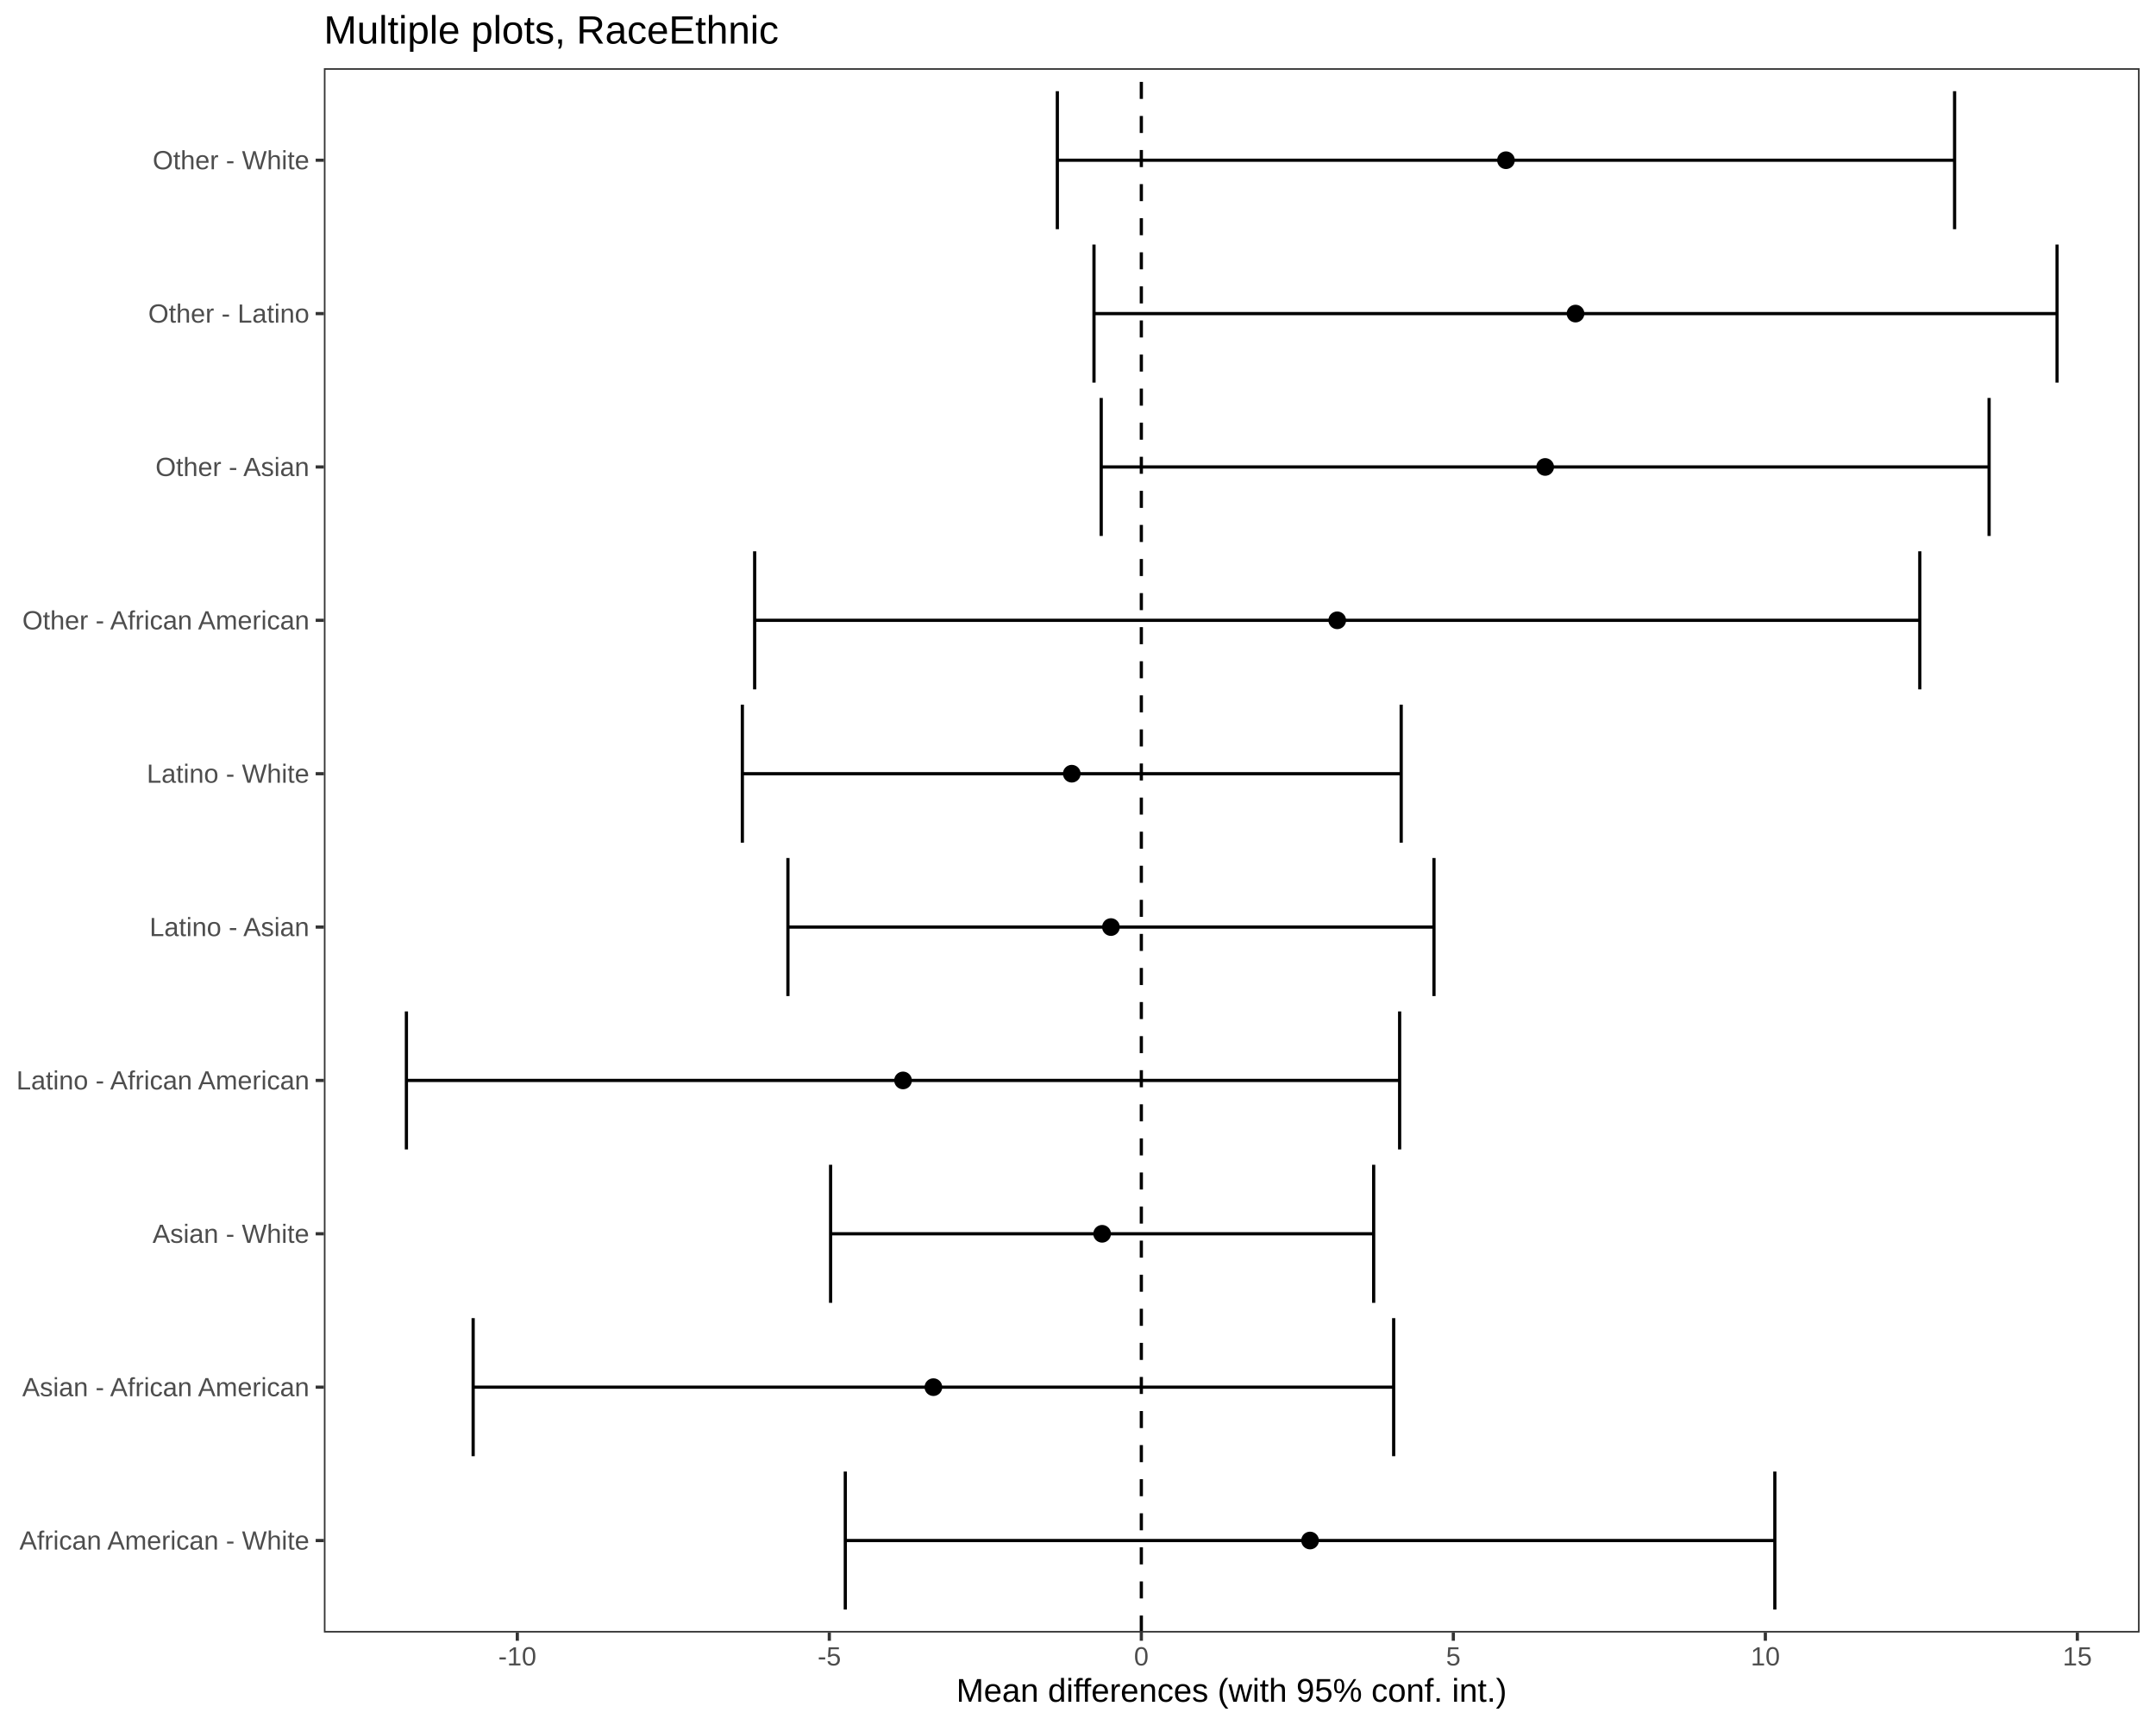
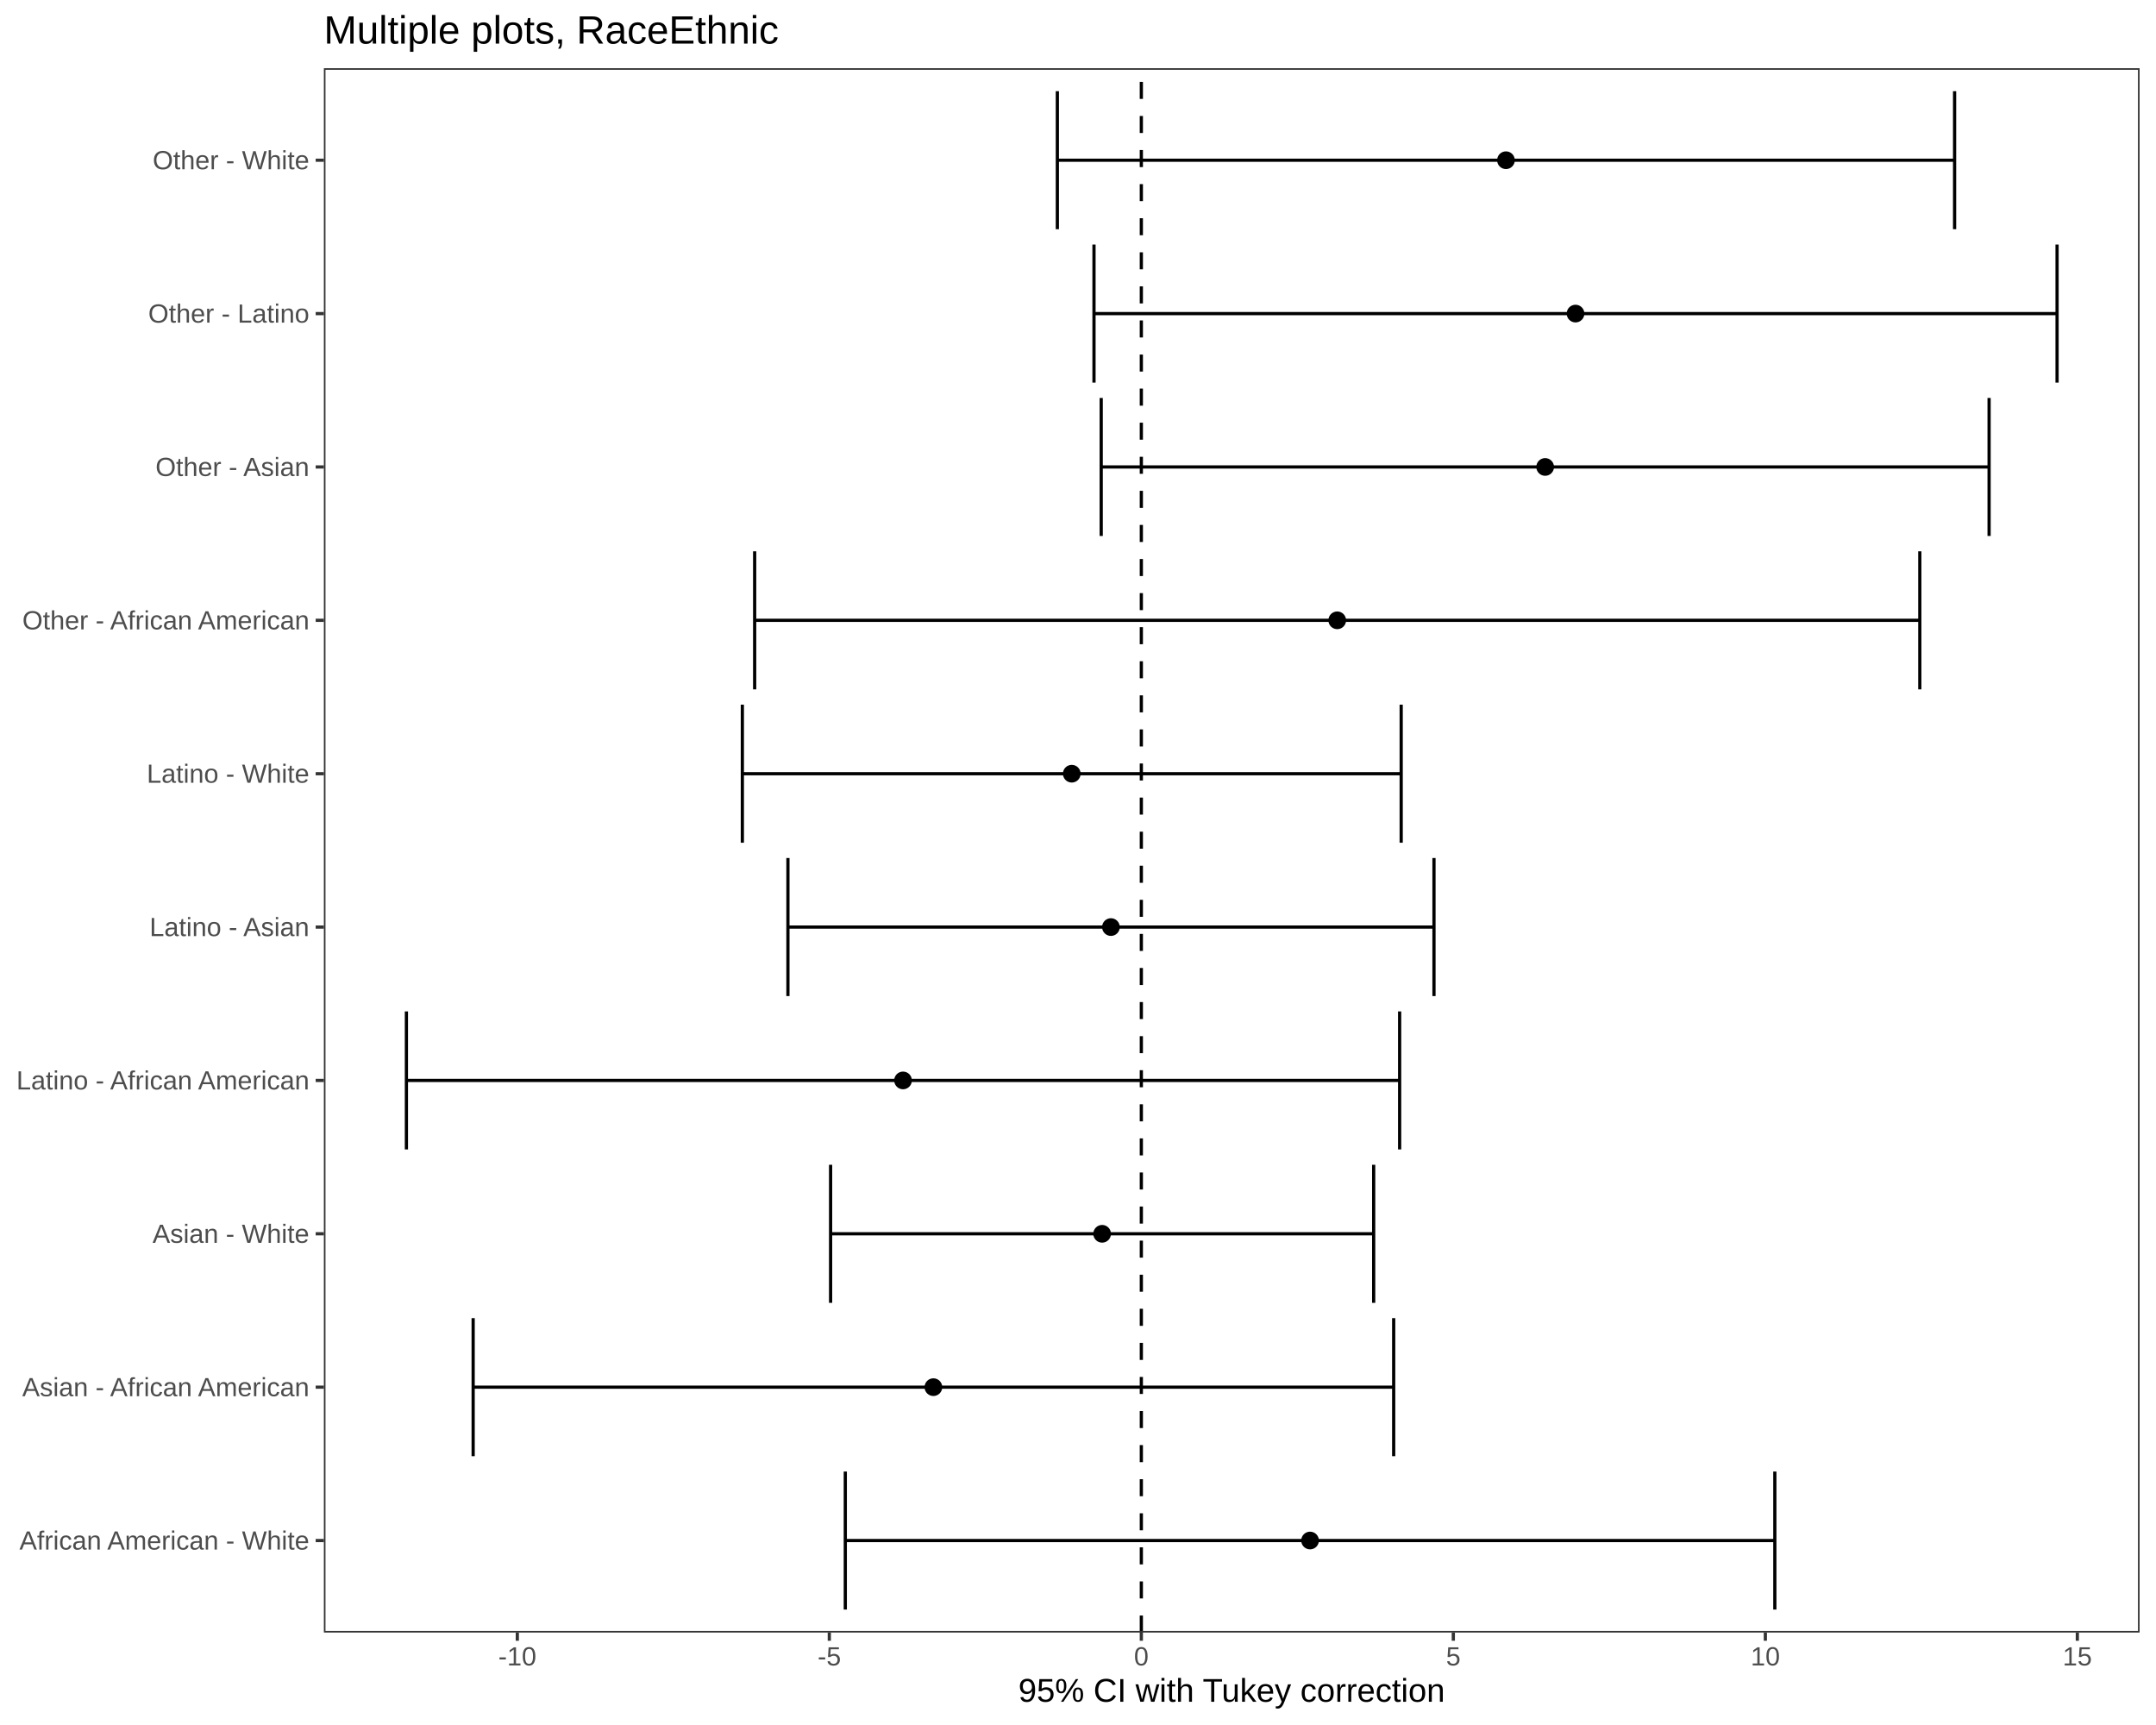
<svg xmlns="http://www.w3.org/2000/svg" viewBox="0 0 720.00 576.00">
  <defs>
    <style type="text/css">
    line, polyline, polygon, path, rect, circle {
      fill: none;
      stroke: #000000;
      stroke-linecap: round;
      stroke-linejoin: round;
      stroke-miterlimit: 10.00;
    }
  </style>
  </defs>
  <rect width="100%" height="100%" style="stroke: none; fill: #FFFFFF;" />
  <rect x="0.00" y="0.00" width="720.00" height="576.00" style="stroke-width: 1.07; stroke: #FFFFFF; fill: #FFFFFF;" />
  <defs>
    <clipPath id="cpMTA4LjE2fDcxNC41Mnw1NDUuMTN8MjIuNzc=">
      <rect x="108.16" y="22.77" width="606.36" height="522.36" />
    </clipPath>
  </defs>
  <rect x="108.16" y="22.77" width="606.36" height="522.36" style="stroke-width: 1.07; stroke: none; fill: #FFFFFF;" clip-path="url(#cpMTA4LjE2fDcxNC41Mnw1NDUuMTN8MjIuNzc=)" />
  <circle cx="437.50" cy="514.40" r="1.95pt" style="stroke-width: 0.71; fill: #000000;" clip-path="url(#cpMTA4LjE2fDcxNC41Mnw1NDUuMTN8MjIuNzc=)" />
  <circle cx="368.06" cy="411.98" r="1.95pt" style="stroke-width: 0.71; fill: #000000;" clip-path="url(#cpMTA4LjE2fDcxNC41Mnw1NDUuMTN8MjIuNzc=)" />
  <circle cx="357.92" cy="258.35" r="1.95pt" style="stroke-width: 0.71; fill: #000000;" clip-path="url(#cpMTA4LjE2fDcxNC41Mnw1NDUuMTN8MjIuNzc=)" />
  <circle cx="502.92" cy="53.50" r="1.95pt" style="stroke-width: 0.71; fill: #000000;" clip-path="url(#cpMTA4LjE2fDcxNC41Mnw1NDUuMTN8MjIuNzc=)" />
  <circle cx="311.71" cy="463.19" r="1.95pt" style="stroke-width: 0.71; fill: #000000;" clip-path="url(#cpMTA4LjE2fDcxNC41Mnw1NDUuMTN8MjIuNzc=)" />
  <circle cx="301.57" cy="360.77" r="1.95pt" style="stroke-width: 0.71; fill: #000000;" clip-path="url(#cpMTA4LjE2fDcxNC41Mnw1NDUuMTN8MjIuNzc=)" />
  <circle cx="446.57" cy="207.13" r="1.95pt" style="stroke-width: 0.71; fill: #000000;" clip-path="url(#cpMTA4LjE2fDcxNC41Mnw1NDUuMTN8MjIuNzc=)" />
  <circle cx="371.00" cy="309.56" r="1.95pt" style="stroke-width: 0.71; fill: #000000;" clip-path="url(#cpMTA4LjE2fDcxNC41Mnw1NDUuMTN8MjIuNzc=)" />
  <circle cx="516.01" cy="155.92" r="1.95pt" style="stroke-width: 0.71; fill: #000000;" clip-path="url(#cpMTA4LjE2fDcxNC41Mnw1NDUuMTN8MjIuNzc=)" />
  <circle cx="526.15" cy="104.71" r="1.95pt" style="stroke-width: 0.71; fill: #000000;" clip-path="url(#cpMTA4LjE2fDcxNC41Mnw1NDUuMTN8MjIuNzc=)" />
  <polyline points="592.71,537.45 592.71,491.36 " style="stroke-width: 1.07; stroke-linecap: butt;" clip-path="url(#cpMTA4LjE2fDcxNC41Mnw1NDUuMTN8MjIuNzc=)" />
  <polyline points="592.71,514.40 282.29,514.40 " style="stroke-width: 1.07; stroke-linecap: butt;" clip-path="url(#cpMTA4LjE2fDcxNC41Mnw1NDUuMTN8MjIuNzc=)" />
  <polyline points="282.29,537.45 282.29,491.36 " style="stroke-width: 1.07; stroke-linecap: butt;" clip-path="url(#cpMTA4LjE2fDcxNC41Mnw1NDUuMTN8MjIuNzc=)" />
  <polyline points="458.74,435.03 458.74,388.93 " style="stroke-width: 1.07; stroke-linecap: butt;" clip-path="url(#cpMTA4LjE2fDcxNC41Mnw1NDUuMTN8MjIuNzc=)" />
  <polyline points="458.74,411.98 277.38,411.98 " style="stroke-width: 1.07; stroke-linecap: butt;" clip-path="url(#cpMTA4LjE2fDcxNC41Mnw1NDUuMTN8MjIuNzc=)" />
  <polyline points="277.38,435.03 277.38,388.93 " style="stroke-width: 1.07; stroke-linecap: butt;" clip-path="url(#cpMTA4LjE2fDcxNC41Mnw1NDUuMTN8MjIuNzc=)" />
  <polyline points="467.93,281.39 467.93,235.30 " style="stroke-width: 1.07; stroke-linecap: butt;" clip-path="url(#cpMTA4LjE2fDcxNC41Mnw1NDUuMTN8MjIuNzc=)" />
  <polyline points="467.93,258.35 247.91,258.35 " style="stroke-width: 1.07; stroke-linecap: butt;" clip-path="url(#cpMTA4LjE2fDcxNC41Mnw1NDUuMTN8MjIuNzc=)" />
  <polyline points="247.91,281.39 247.91,235.30 " style="stroke-width: 1.07; stroke-linecap: butt;" clip-path="url(#cpMTA4LjE2fDcxNC41Mnw1NDUuMTN8MjIuNzc=)" />
  <polyline points="652.74,76.54 652.74,30.45 " style="stroke-width: 1.07; stroke-linecap: butt;" clip-path="url(#cpMTA4LjE2fDcxNC41Mnw1NDUuMTN8MjIuNzc=)" />
  <polyline points="652.74,53.50 353.10,53.50 " style="stroke-width: 1.07; stroke-linecap: butt;" clip-path="url(#cpMTA4LjE2fDcxNC41Mnw1NDUuMTN8MjIuNzc=)" />
  <polyline points="353.10,76.54 353.10,30.45 " style="stroke-width: 1.07; stroke-linecap: butt;" clip-path="url(#cpMTA4LjE2fDcxNC41Mnw1NDUuMTN8MjIuNzc=)" />
  <polyline points="465.42,486.24 465.42,440.15 " style="stroke-width: 1.07; stroke-linecap: butt;" clip-path="url(#cpMTA4LjE2fDcxNC41Mnw1NDUuMTN8MjIuNzc=)" />
  <polyline points="465.42,463.19 158.01,463.19 " style="stroke-width: 1.07; stroke-linecap: butt;" clip-path="url(#cpMTA4LjE2fDcxNC41Mnw1NDUuMTN8MjIuNzc=)" />
  <polyline points="158.01,486.24 158.01,440.15 " style="stroke-width: 1.07; stroke-linecap: butt;" clip-path="url(#cpMTA4LjE2fDcxNC41Mnw1NDUuMTN8MjIuNzc=)" />
  <polyline points="467.41,383.81 467.41,337.72 " style="stroke-width: 1.07; stroke-linecap: butt;" clip-path="url(#cpMTA4LjE2fDcxNC41Mnw1NDUuMTN8MjIuNzc=)" />
  <polyline points="467.41,360.77 135.72,360.77 " style="stroke-width: 1.07; stroke-linecap: butt;" clip-path="url(#cpMTA4LjE2fDcxNC41Mnw1NDUuMTN8MjIuNzc=)" />
  <polyline points="135.72,383.81 135.72,337.72 " style="stroke-width: 1.07; stroke-linecap: butt;" clip-path="url(#cpMTA4LjE2fDcxNC41Mnw1NDUuMTN8MjIuNzc=)" />
  <polyline points="641.12,230.18 641.12,184.09 " style="stroke-width: 1.07; stroke-linecap: butt;" clip-path="url(#cpMTA4LjE2fDcxNC41Mnw1NDUuMTN8MjIuNzc=)" />
  <polyline points="641.12,207.13 252.02,207.13 " style="stroke-width: 1.07; stroke-linecap: butt;" clip-path="url(#cpMTA4LjE2fDcxNC41Mnw1NDUuMTN8MjIuNzc=)" />
  <polyline points="252.02,230.18 252.02,184.09 " style="stroke-width: 1.07; stroke-linecap: butt;" clip-path="url(#cpMTA4LjE2fDcxNC41Mnw1NDUuMTN8MjIuNzc=)" />
  <polyline points="478.88,332.60 478.88,286.51 " style="stroke-width: 1.07; stroke-linecap: butt;" clip-path="url(#cpMTA4LjE2fDcxNC41Mnw1NDUuMTN8MjIuNzc=)" />
  <polyline points="478.88,309.56 263.13,309.56 " style="stroke-width: 1.07; stroke-linecap: butt;" clip-path="url(#cpMTA4LjE2fDcxNC41Mnw1NDUuMTN8MjIuNzc=)" />
  <polyline points="263.13,332.60 263.13,286.51 " style="stroke-width: 1.07; stroke-linecap: butt;" clip-path="url(#cpMTA4LjE2fDcxNC41Mnw1NDUuMTN8MjIuNzc=)" />
  <polyline points="664.26,178.97 664.26,132.88 " style="stroke-width: 1.07; stroke-linecap: butt;" clip-path="url(#cpMTA4LjE2fDcxNC41Mnw1NDUuMTN8MjIuNzc=)" />
  <polyline points="664.26,155.92 367.75,155.92 " style="stroke-width: 1.07; stroke-linecap: butt;" clip-path="url(#cpMTA4LjE2fDcxNC41Mnw1NDUuMTN8MjIuNzc=)" />
  <polyline points="367.75,178.97 367.75,132.88 " style="stroke-width: 1.07; stroke-linecap: butt;" clip-path="url(#cpMTA4LjE2fDcxNC41Mnw1NDUuMTN8MjIuNzc=)" />
  <polyline points="686.96,127.76 686.96,81.66 " style="stroke-width: 1.07; stroke-linecap: butt;" clip-path="url(#cpMTA4LjE2fDcxNC41Mnw1NDUuMTN8MjIuNzc=)" />
  <polyline points="686.96,104.71 365.34,104.71 " style="stroke-width: 1.07; stroke-linecap: butt;" clip-path="url(#cpMTA4LjE2fDcxNC41Mnw1NDUuMTN8MjIuNzc=)" />
  <polyline points="365.34,127.76 365.34,81.66 " style="stroke-width: 1.07; stroke-linecap: butt;" clip-path="url(#cpMTA4LjE2fDcxNC41Mnw1NDUuMTN8MjIuNzc=)" />
  <line x1="381.15" y1="545.13" x2="381.15" y2="22.77" style="stroke-width: 1.07; stroke-dasharray: 5.69,5.69; stroke-linecap: butt;" clip-path="url(#cpMTA4LjE2fDcxNC41Mnw1NDUuMTN8MjIuNzc=)" />
  <rect x="108.16" y="22.77" width="606.36" height="522.36" style="stroke-width: 1.07; stroke: #333333;" clip-path="url(#cpMTA4LjE2fDcxNC41Mnw1NDUuMTN8MjIuNzc=)" />
  <defs>
    <clipPath id="cpMC4wMHw3MjAuMDB8NTc2LjAwfDAuMDA=">
      <rect x="0.00" y="0.00" width="720.00" height="576.00" />
    </clipPath>
  </defs>
  <g clip-path="url(#cpMC4wMHw3MjAuMDB8NTc2LjAwfDAuMDA=)">
    <text x="6.48" y="517.43" style="font-size: 8.80px; fill: #4D4D4D; font-family: Liberation Sans;" textLength="96.75px" lengthAdjust="spacingAndGlyphs">African American - White</text>
  </g>
  <g clip-path="url(#cpMC4wMHw3MjAuMDB8NTc2LjAwfDAuMDA=)">
    <text x="7.42" y="466.22" style="font-size: 8.80px; fill: #4D4D4D; font-family: Liberation Sans;" textLength="95.81px" lengthAdjust="spacingAndGlyphs">Asian - African American</text>
  </g>
  <g clip-path="url(#cpMC4wMHw3MjAuMDB8NTc2LjAwfDAuMDA=)">
    <text x="50.95" y="415.00" style="font-size: 8.80px; fill: #4D4D4D; font-family: Liberation Sans;" textLength="52.28px" lengthAdjust="spacingAndGlyphs">Asian - White</text>
  </g>
  <g clip-path="url(#cpMC4wMHw3MjAuMDB8NTc2LjAwfDAuMDA=)">
    <text x="5.48" y="363.79" style="font-size: 8.80px; fill: #4D4D4D; font-family: Liberation Sans;" textLength="97.75px" lengthAdjust="spacingAndGlyphs">Latino - African American</text>
  </g>
  <g clip-path="url(#cpMC4wMHw3MjAuMDB8NTc2LjAwfDAuMDA=)">
    <text x="49.95" y="312.58" style="font-size: 8.80px; fill: #4D4D4D; font-family: Liberation Sans;" textLength="53.28px" lengthAdjust="spacingAndGlyphs">Latino - Asian</text>
  </g>
  <g clip-path="url(#cpMC4wMHw3MjAuMDB8NTc2LjAwfDAuMDA=)">
    <text x="49.01" y="261.37" style="font-size: 8.80px; fill: #4D4D4D; font-family: Liberation Sans;" textLength="54.22px" lengthAdjust="spacingAndGlyphs">Latino - White</text>
  </g>
  <g clip-path="url(#cpMC4wMHw3MjAuMDB8NTc2LjAwfDAuMDA=)">
    <text x="7.45" y="210.16" style="font-size: 8.80px; fill: #4D4D4D; font-family: Liberation Sans;" textLength="95.78px" lengthAdjust="spacingAndGlyphs">Other - African American</text>
  </g>
  <g clip-path="url(#cpMC4wMHw3MjAuMDB8NTc2LjAwfDAuMDA=)">
    <text x="51.92" y="158.95" style="font-size: 8.80px; fill: #4D4D4D; font-family: Liberation Sans;" textLength="51.31px" lengthAdjust="spacingAndGlyphs">Other - Asian</text>
  </g>
  <g clip-path="url(#cpMC4wMHw3MjAuMDB8NTc2LjAwfDAuMDA=)">
    <text x="49.50" y="107.73" style="font-size: 8.80px; fill: #4D4D4D; font-family: Liberation Sans;" textLength="53.73px" lengthAdjust="spacingAndGlyphs">Other - Latino</text>
  </g>
  <g clip-path="url(#cpMC4wMHw3MjAuMDB8NTc2LjAwfDAuMDA=)">
    <text x="50.98" y="56.52" style="font-size: 8.80px; fill: #4D4D4D; font-family: Liberation Sans;" textLength="52.25px" lengthAdjust="spacingAndGlyphs">Other - White</text>
  </g>
  <polyline points="105.42,514.40 108.16,514.40 " style="stroke-width: 1.07; stroke: #333333; stroke-linecap: butt;" clip-path="url(#cpMC4wMHw3MjAuMDB8NTc2LjAwfDAuMDA=)" />
  <polyline points="105.42,463.19 108.16,463.19 " style="stroke-width: 1.07; stroke: #333333; stroke-linecap: butt;" clip-path="url(#cpMC4wMHw3MjAuMDB8NTc2LjAwfDAuMDA=)" />
  <polyline points="105.42,411.98 108.16,411.98 " style="stroke-width: 1.07; stroke: #333333; stroke-linecap: butt;" clip-path="url(#cpMC4wMHw3MjAuMDB8NTc2LjAwfDAuMDA=)" />
  <polyline points="105.42,360.77 108.16,360.77 " style="stroke-width: 1.07; stroke: #333333; stroke-linecap: butt;" clip-path="url(#cpMC4wMHw3MjAuMDB8NTc2LjAwfDAuMDA=)" />
  <polyline points="105.42,309.56 108.16,309.56 " style="stroke-width: 1.07; stroke: #333333; stroke-linecap: butt;" clip-path="url(#cpMC4wMHw3MjAuMDB8NTc2LjAwfDAuMDA=)" />
  <polyline points="105.42,258.35 108.16,258.35 " style="stroke-width: 1.07; stroke: #333333; stroke-linecap: butt;" clip-path="url(#cpMC4wMHw3MjAuMDB8NTc2LjAwfDAuMDA=)" />
  <polyline points="105.42,207.13 108.16,207.13 " style="stroke-width: 1.07; stroke: #333333; stroke-linecap: butt;" clip-path="url(#cpMC4wMHw3MjAuMDB8NTc2LjAwfDAuMDA=)" />
  <polyline points="105.42,155.92 108.16,155.92 " style="stroke-width: 1.07; stroke: #333333; stroke-linecap: butt;" clip-path="url(#cpMC4wMHw3MjAuMDB8NTc2LjAwfDAuMDA=)" />
  <polyline points="105.42,104.71 108.16,104.71 " style="stroke-width: 1.07; stroke: #333333; stroke-linecap: butt;" clip-path="url(#cpMC4wMHw3MjAuMDB8NTc2LjAwfDAuMDA=)" />
  <polyline points="105.42,53.50 108.16,53.50 " style="stroke-width: 1.07; stroke: #333333; stroke-linecap: butt;" clip-path="url(#cpMC4wMHw3MjAuMDB8NTc2LjAwfDAuMDA=)" />
  <polyline points="172.76,547.87 172.76,545.13 " style="stroke-width: 1.07; stroke: #333333; stroke-linecap: butt;" clip-path="url(#cpMC4wMHw3MjAuMDB8NTc2LjAwfDAuMDA=)" />
  <polyline points="276.95,547.87 276.95,545.13 " style="stroke-width: 1.07; stroke: #333333; stroke-linecap: butt;" clip-path="url(#cpMC4wMHw3MjAuMDB8NTc2LjAwfDAuMDA=)" />
  <polyline points="381.15,547.87 381.15,545.13 " style="stroke-width: 1.07; stroke: #333333; stroke-linecap: butt;" clip-path="url(#cpMC4wMHw3MjAuMDB8NTc2LjAwfDAuMDA=)" />
  <polyline points="485.34,547.87 485.34,545.13 " style="stroke-width: 1.07; stroke: #333333; stroke-linecap: butt;" clip-path="url(#cpMC4wMHw3MjAuMDB8NTc2LjAwfDAuMDA=)" />
  <polyline points="589.54,547.87 589.54,545.13 " style="stroke-width: 1.07; stroke: #333333; stroke-linecap: butt;" clip-path="url(#cpMC4wMHw3MjAuMDB8NTc2LjAwfDAuMDA=)" />
  <polyline points="693.73,547.87 693.73,545.13 " style="stroke-width: 1.07; stroke: #333333; stroke-linecap: butt;" clip-path="url(#cpMC4wMHw3MjAuMDB8NTc2LjAwfDAuMDA=)" />
  <g clip-path="url(#cpMC4wMHw3MjAuMDB8NTc2LjAwfDAuMDA=)">
    <text x="166.41" y="556.11" style="font-size: 8.80px; fill: #4D4D4D; font-family: Liberation Sans;" textLength="12.70px" lengthAdjust="spacingAndGlyphs">-10</text>
  </g>
  <g clip-path="url(#cpMC4wMHw3MjAuMDB8NTc2LjAwfDAuMDA=)">
    <text x="273.05" y="556.11" style="font-size: 8.80px; fill: #4D4D4D; font-family: Liberation Sans;" textLength="7.81px" lengthAdjust="spacingAndGlyphs">-5</text>
  </g>
  <g clip-path="url(#cpMC4wMHw3MjAuMDB8NTc2LjAwfDAuMDA=)">
    <text x="378.70" y="556.11" style="font-size: 8.80px; fill: #4D4D4D; font-family: Liberation Sans;" textLength="4.89px" lengthAdjust="spacingAndGlyphs">0</text>
  </g>
  <g clip-path="url(#cpMC4wMHw3MjAuMDB8NTc2LjAwfDAuMDA=)">
    <text x="482.90" y="556.11" style="font-size: 8.80px; fill: #4D4D4D; font-family: Liberation Sans;" textLength="4.89px" lengthAdjust="spacingAndGlyphs">5</text>
  </g>
  <g clip-path="url(#cpMC4wMHw3MjAuMDB8NTc2LjAwfDAuMDA=)">
    <text x="584.65" y="556.11" style="font-size: 8.80px; fill: #4D4D4D; font-family: Liberation Sans;" textLength="9.78px" lengthAdjust="spacingAndGlyphs">10</text>
  </g>
  <g clip-path="url(#cpMC4wMHw3MjAuMDB8NTc2LjAwfDAuMDA=)">
    <text x="688.84" y="556.11" style="font-size: 8.80px; fill: #4D4D4D; font-family: Liberation Sans;" textLength="9.78px" lengthAdjust="spacingAndGlyphs">15</text>
  </g>
  <g clip-path="url(#cpMC4wMHw3MjAuMDB8NTc2LjAwfDAuMDA=)">
-     <text x="319.36" y="568.24" style="font-size: 11.00px; font-family: Liberation Sans;" textLength="183.95px" lengthAdjust="spacingAndGlyphs">Mean differences (with 95% conf. int.)</text>
+     <text x="340.08" y="568.24" style="font-size: 11.00px; font-family: Liberation Sans;" textLength="142.52px" lengthAdjust="spacingAndGlyphs">95% CI with Tukey correction</text>
  </g>
  <g clip-path="url(#cpMC4wMHw3MjAuMDB8NTc2LjAwfDAuMDA=)">
    <text x="108.16" y="14.56" style="font-size: 13.20px; font-family: Liberation Sans;" textLength="151.67px" lengthAdjust="spacingAndGlyphs">Multiple plots, RaceEthnic</text>
  </g>
</svg>
